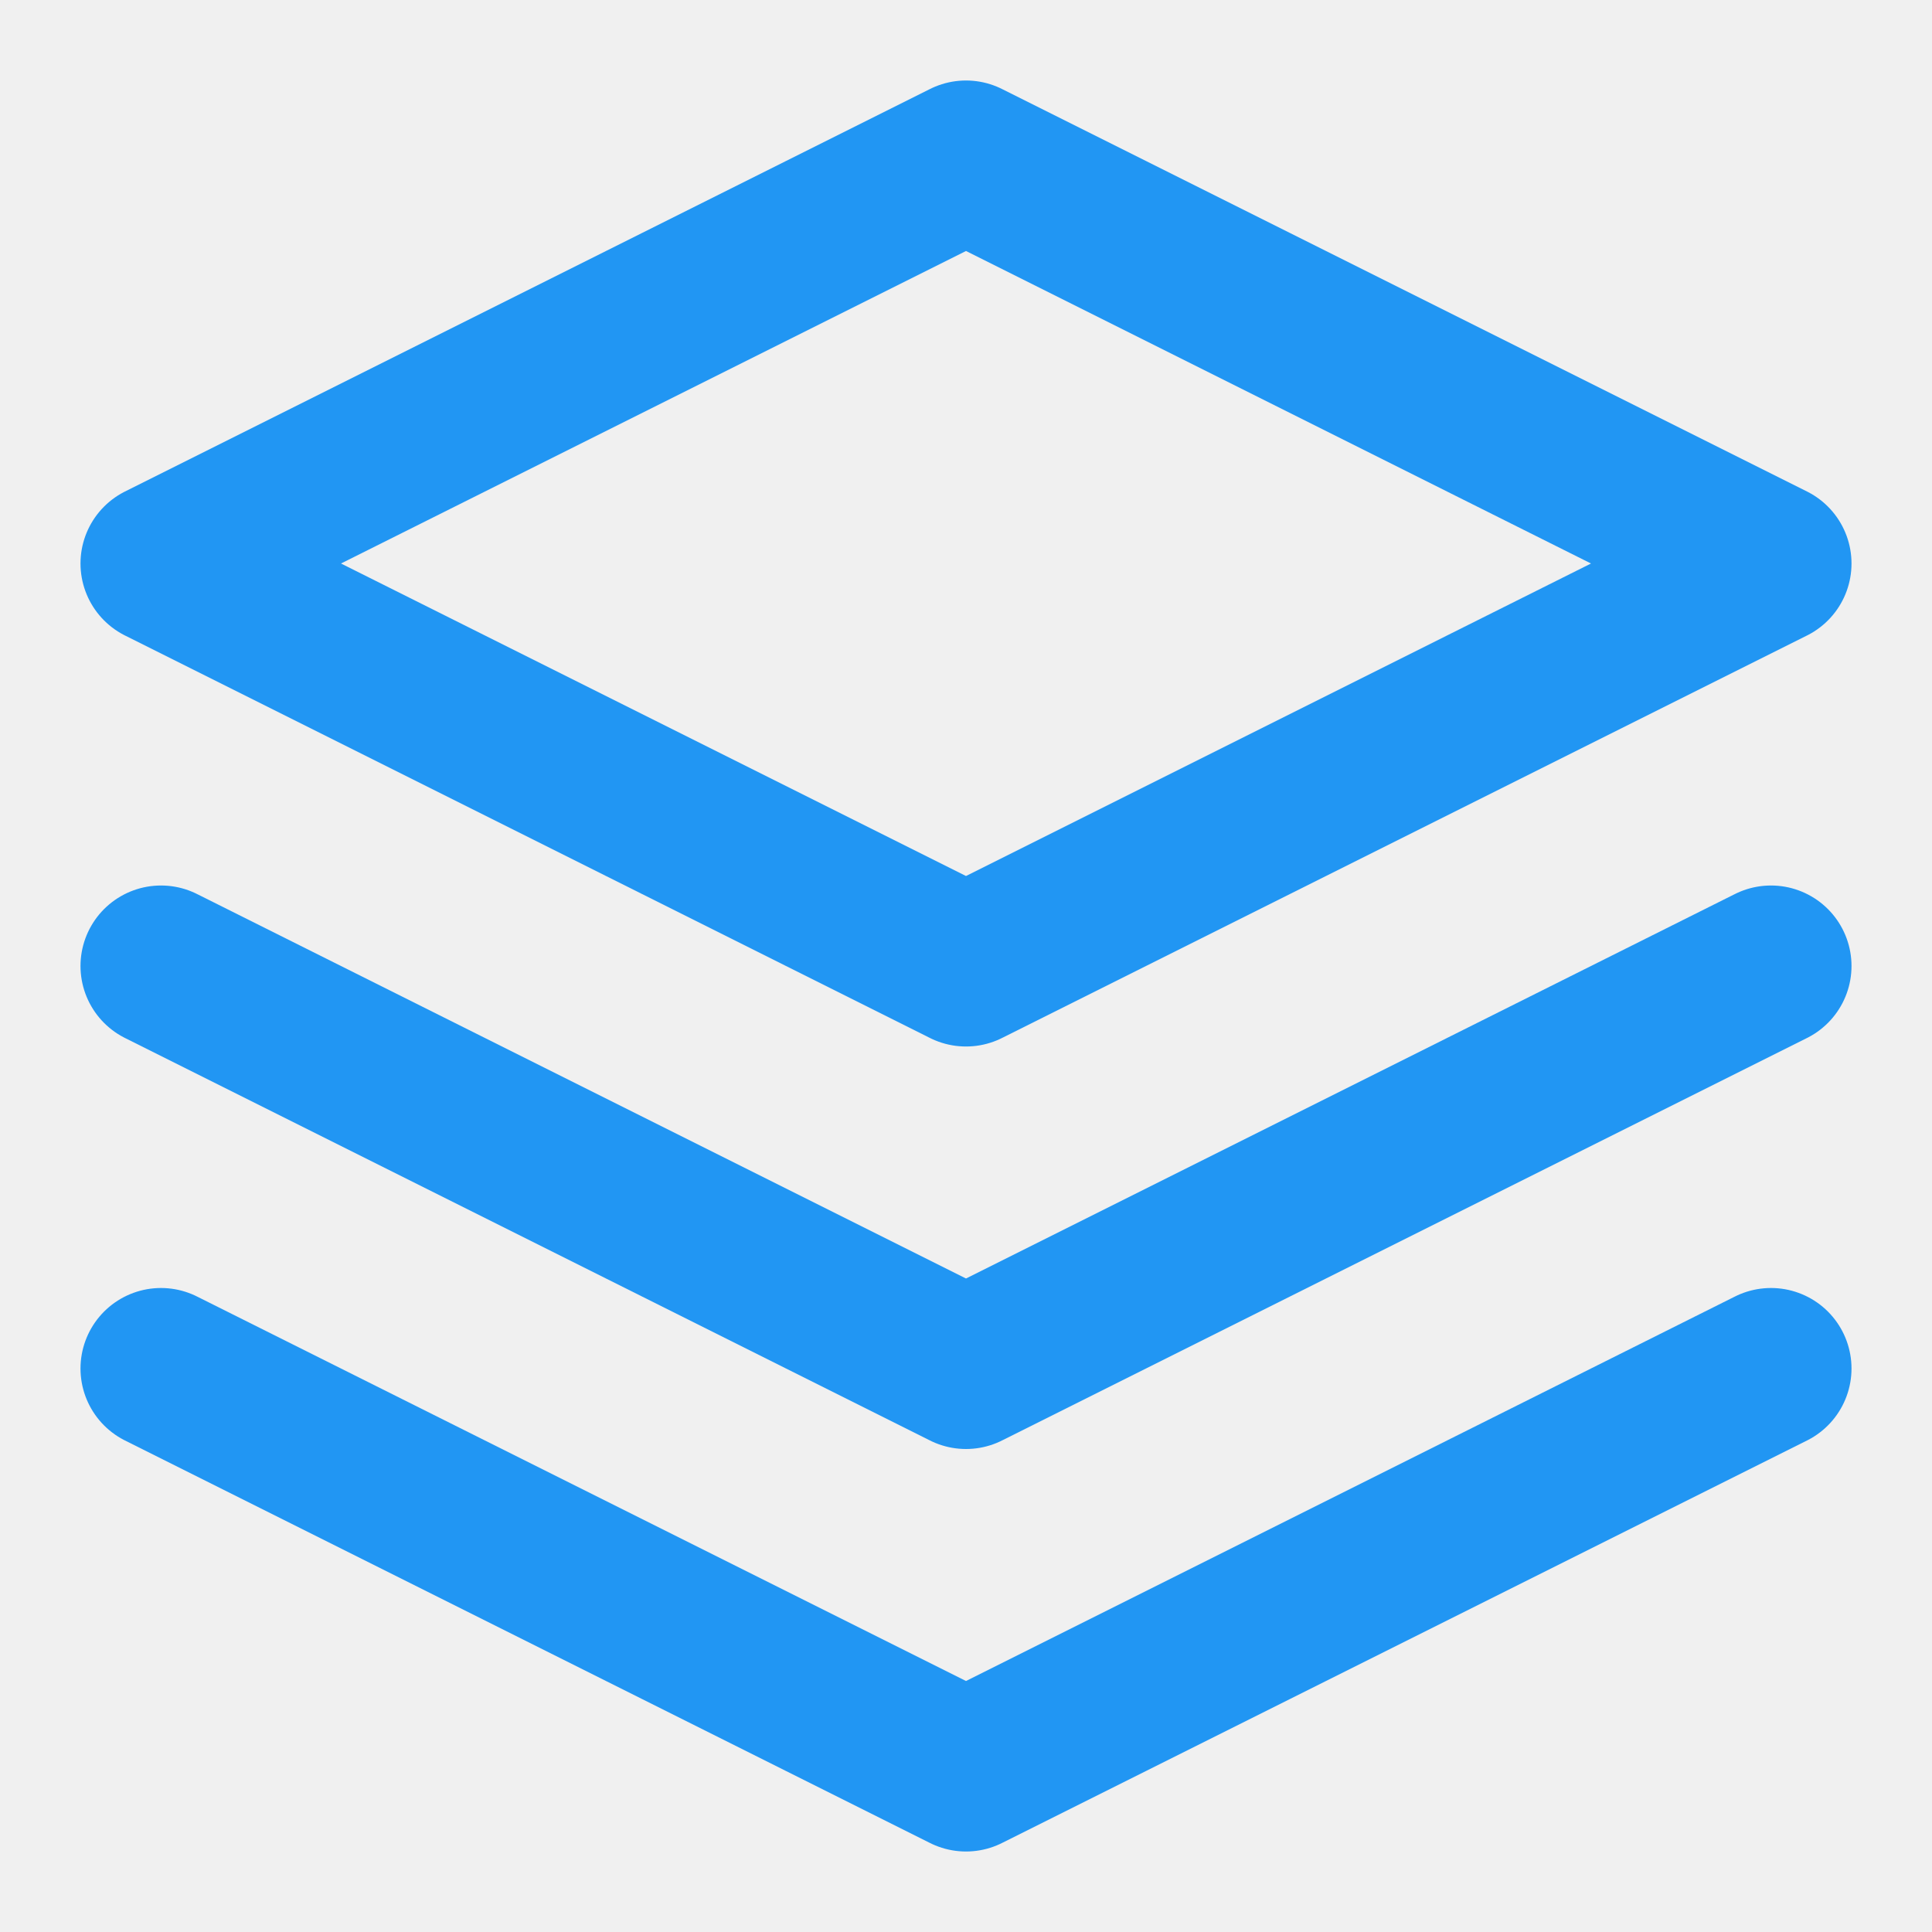
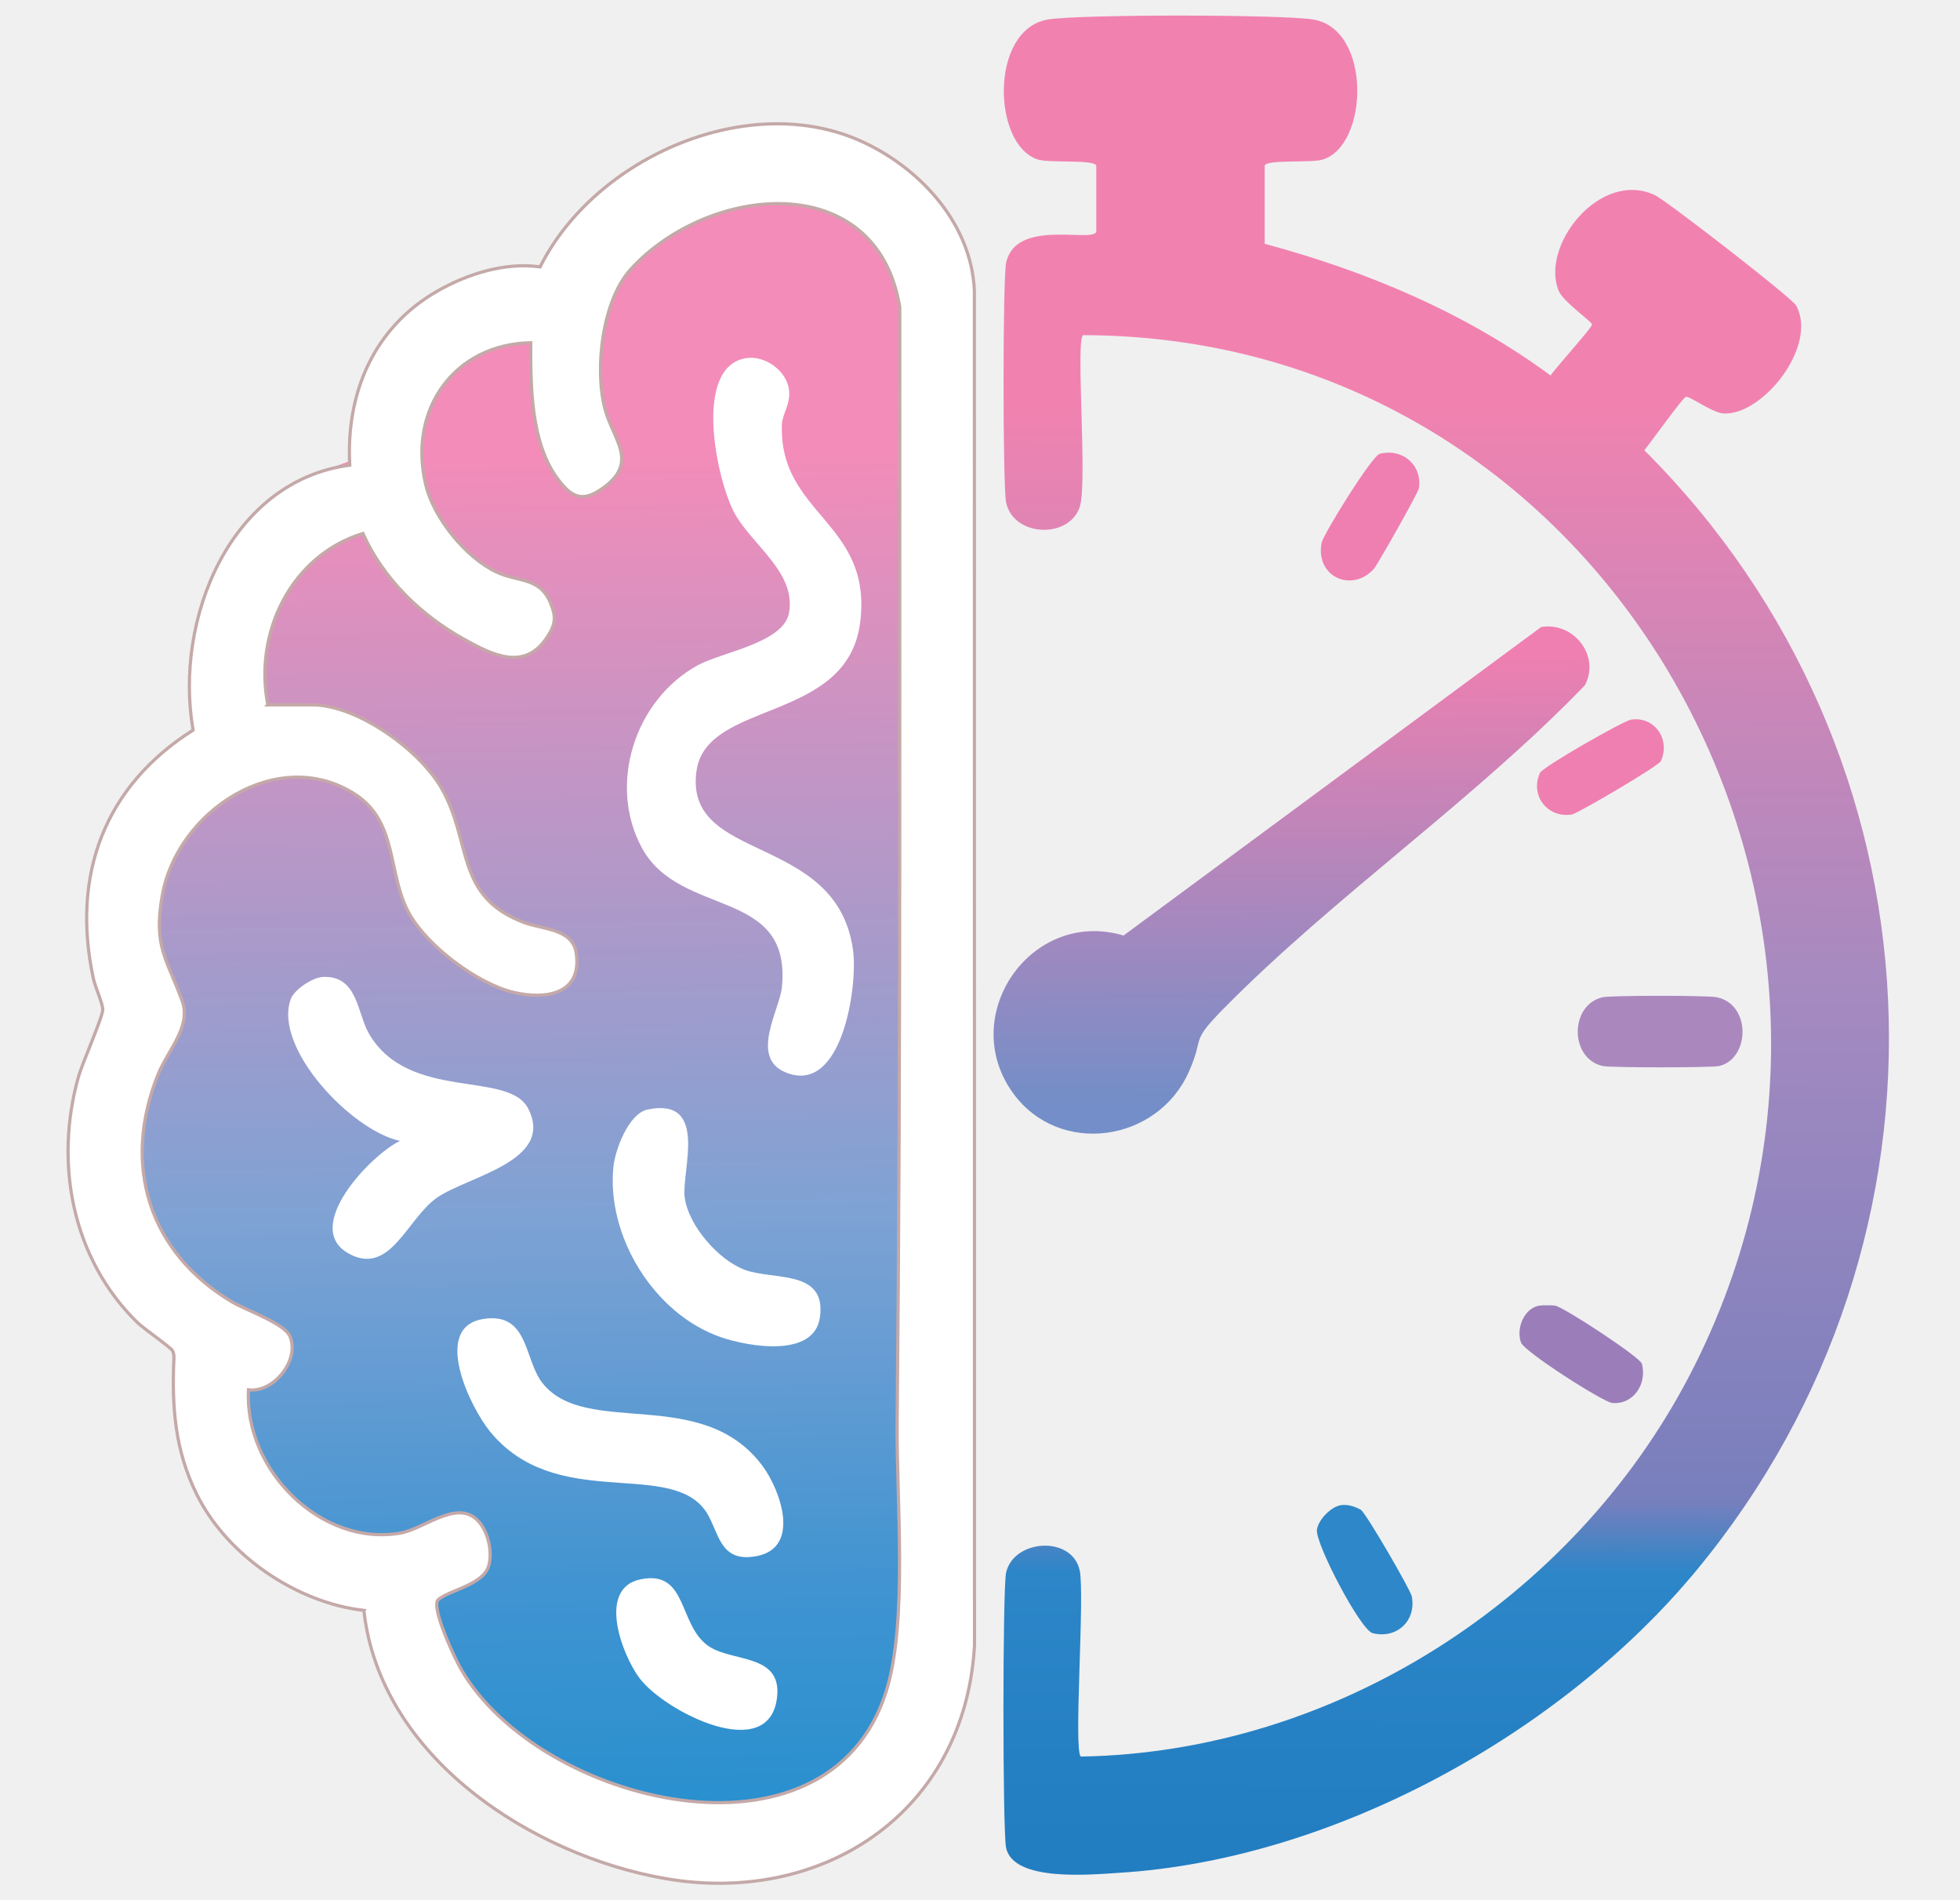
- <svg xmlns="http://www.w3.org/2000/svg" width="24" height="24" viewBox="0 0 24 24" fill="none" stroke="#2196F3" stroke-width="2" stroke-linecap="round" stroke-linejoin="round">
-   <path d="M12 2L2 7l10 5 10-5-10-5z" />
-   <path d="M2 17l10 5 10-5" />
-   <path d="M2 12l10 5 10-5" />
+ <svg xmlns="http://www.w3.org/2000/svg" id="Layer_1" data-name="Layer 1" viewBox="0 0 612 593">
+   <defs>
+     <style>
+       .cls-1 {
+         fill: url(#linear-gradient-3);
+       }
+ 
+       .cls-2 {
+         fill: url(#linear-gradient-2);
+       }
+ 
+       .cls-3 {
+         fill: url(#linear-gradient);
+       }
+ 
+       .cls-4 {
+         fill: #2e87c8;
+       }
+ 
+       .cls-5, .cls-6 {
+         fill: #fff;
+       }
+ 
+       .cls-6 {
+         stroke: #c4a9a8;
+         stroke-miterlimit: 10;
+       }
+ 
+       .cls-7 {
+         fill: #aa88be;
+       }
+ 
+       .cls-8 {
+         fill: #9b7eb9;
+       }
+ 
+       .cls-9 {
+         fill: #ef7fb0;
+       }
+     </style>
+     <linearGradient id="linear-gradient" x1="314.79" y1="64.53" x2="325.94" y2="775.17" gradientTransform="translate(-73.29 .92) scale(.74)" gradientUnits="userSpaceOnUse">
+       <stop offset=".18" stop-color="#f38cb9" />
+       <stop offset=".63" stop-color="#7ea2d4" />
+       <stop offset=".85" stop-color="#4094d1" />
+       <stop offset="1" stop-color="#268fce" />
+     </linearGradient>
+     <linearGradient id="linear-gradient-2" x1="709.04" y1="15.48" x2="707.45" y2="776.48" gradientTransform="translate(-73.29 .92) scale(.74)" gradientUnits="userSpaceOnUse">
+       <stop offset=".2" stop-color="#f182b0" />
+       <stop offset=".52" stop-color="#a68ac0" />
+       <stop offset=".81" stop-color="#787fbd" />
+       <stop offset=".85" stop-color="#2c86c8" />
+       <stop offset="1" stop-color="#227dc1" />
+     </linearGradient>
+     <linearGradient id="linear-gradient-3" x1="642.64" y1="274.85" x2="644.16" y2="463.85" gradientTransform="translate(-73.29 .92) scale(.74)" gradientUnits="userSpaceOnUse">
+       <stop offset="0" stop-color="#ef7fb0" />
+       <stop offset="1" stop-color="#738ec8" />
+     </linearGradient>
+   </defs>
+   <path class="cls-3" d="M234.6,41.32c31.63-1.98,60.67,15.78,67.78,47.04l.74,417.13c-4.94,115.9-174.14,88.14-188.17-6.56-39.34-5.47-64.72-41.08-58.52-79.49-30.56-20.21-40.38-57.36-28.89-91.16.94-2.76,7.38-13.07,7.41-13.86.06-1.48-3.25-5.98-3.7-8.02-7.24-32.27,1.45-60.03,30.37-78.03-8.21-36.38,12.09-72.88,48.15-84.59-1.75-25.28,17.28-50.59,41.86-57.25,5.02-1.36,14.58-1.13,17.78-2.19,1.01-.33,9.73-14.39,12.22-17.14,12.5-13.78,34.15-24.71,52.97-25.89Z" />
+   <path class="cls-6" d="M113.64,502.74c-20.9-2.36-42.65-17.01-52.14-36.09-6.88-13.83-7.85-27.34-7.21-42.34.04-.97.03-1.74-.41-2.63-.49-.99-9.15-7.02-10.94-8.77-20.35-19.84-26.09-49.65-18.44-76.76,1.23-4.35,7.51-18.41,7.59-21,.05-1.63-2.41-7.21-2.94-9.68-6.96-32.3,3.47-60.08,31.14-77.54-6.02-34.41,11.51-77.85,48.92-82.71-1.25-22.65,7.62-43.07,27.36-54.35,9.45-5.4,21.26-9.09,32.07-7.55,17.21-34.38,65.69-55.62,101.24-38.79,17.72,8.38,33.41,25.42,34.36,46.11l.04,423.13c-3,52.14-47.49,81.23-96.58,72.68-41.54-7.24-89.01-37.78-94.08-83.68ZM83.62,220.05h13.93c13.87,0,33.2,13.84,40.14,25.73,9.88,16.94,4.09,34.08,26.1,42.27,5.73,2.13,15.07,1.83,16.15,9.58,1.8,12.94-9.77,14.48-19.53,12.18-11.23-2.64-26.71-14.25-32.48-24.34-7.13-12.47-3.42-28.78-17.17-37.58-24.02-15.37-55.35,5.22-60.07,31.53-2.88,16.02,1.36,19.8,6.19,33.04,2.93,8.04-4.44,15.34-7.5,22.91-11.45,28.33-2.9,55.72,23.2,71.14,4.23,2.5,16.34,6.65,18,10.76,3,7.42-5.11,17.58-12.99,16.61-1.4,24.93,22.67,49.1,47.49,44.71,7.89-1.4,19.11-11.98,25.44-2.21,2.14,3.31,3.22,8.68,2.05,12.52-1.71,5.62-11.32,7.38-15.03,9.96-.79.55-1.08.7-1.16,1.77-.29,4.26,5.31,16.52,7.63,20.54,24.23,41.93,114.68,64.67,132.77,6.65,6.72-21.54,3.11-59.84,3.35-83.67,1.15-115.97.72-232.06.82-348.26-7.16-43.66-59.73-38.44-84.01-11.82-8.88,9.73-11.3,30.96-8.1,43.38,2.56,9.94,11.03,16.95-1.04,25.25-5.97,4.1-9.28,2.55-13.45-2.91-8.64-11.3-8.66-29.12-8.64-42.79-23.85.45-38.39,20.85-32.78,44.32,2.49,10.43,12.51,22.75,22.08,27.25,6.8,3.2,13.5,1.54,16.87,9.62,1.84,4.41,1.58,6.76-1.03,10.72-7.01,10.66-16.96,5.66-25.98.64-13.42-7.46-25.17-18.77-31.55-33-22.26,6.78-34.14,30.84-29.69,53.49Z" />
+   <g>
+     <path class="cls-2" d="M327.11,6.1c9.69-1.67,73.15-1.63,82.97,0,18.31,3.04,17.28,39.29,2.96,43.71-3.67,1.13-17.29-.08-18.15,1.85v24.45c31.83,8.55,62.68,21.51,89.27,41.11,1.42-2.22,12.94-14.9,12.96-15.93.02-.82-8.94-7.03-10.37-10.37-6.01-14.01,12.77-38.1,30-30,3.47,1.63,42.73,32,44.08,34.45,6.92,12.57-10.38,34.31-22.59,33.71-3.67-.18-10.66-5.54-11.85-5.19-1.01.3-11.23,14.63-12.96,16.67,95.26,94.97,102.26,245.76,16.3,349.66-42.29,51.12-113.53,90.36-180.39,94.45-8.76.54-32.84,2.9-35.19-7.78-1.11-5.05-1.11-80.89,0-85.93,2.31-10.47,20.55-11.7,22.97-.74,1.67,7.6-2,56.47.37,58.15,79.33-1.31,153.66-49.14,190.02-118.9,75.3-144.46-24.53-324.49-189.28-324.84-2.5.99,1.44,46.32-1.11,53.71-3.46,10.01-20.7,9.25-22.97-1.48-1.06-5.01-1.06-69.89,0-74.82,2.99-13.87,26.65-6.25,28.15-9.63v-20.74c-.86-1.94-14.48-.72-18.15-1.85-14.33-4.42-15.2-40.57,2.96-43.71Z" />
+     <g>
+       <path class="cls-1" d="M481.2,195.75c10.06-1.71,18.54,8.87,13.7,18.15-34.47,35.8-78.45,66.04-112.97,101.12-10.56,10.73-5.67,8.24-10.74,19.63-9.77,21.96-40.42,26.44-54.82,6.67-17.66-24.25,5.62-57.86,34.45-49.26l130.38-96.3Z" />
+       <path class="cls-7" d="M500.46,311.32c2.75-.6,32.65-.59,35.56,0,10.89,2.19,10.39,19.28.74,21.48-2.37.54-33.86.54-36.3,0-10.46-2.31-10.37-19.2,0-21.48Z" />
+       <path class="cls-9" d="M430.83,141.67c7.23-1.82,13.28,3.63,12.22,10.74-.21,1.43-12.98,23.98-14.08,25.19-6.85,7.6-18.35,2.44-16.3-8.15.51-2.64,15.7-27.16,18.15-27.78Z" />
+       <path class="cls-4" d="M418.97,469.85c2.1-.2,4.17.48,5.93,1.48,1.57.9,15.56,25.07,15.93,27.04,1.45,7.64-4.73,13.35-12.22,11.48-3.81-.95-17.88-27.89-17.41-32.23.34-3.13,4.54-7.47,7.78-7.78Z" />
+       <path class="cls-9" d="M509.35,224.64c7.3-1.03,12.29,6.14,9.26,12.96-.66,1.49-26.02,16.39-27.78,16.67-7.69,1.22-13.15-5.98-10-12.96.85-1.9,26.15-16.33,28.52-16.67Z" />
+       <path class="cls-8" d="M480.46,407.62c.87-.18,4.3-.18,5.19,0,2.77.55,26.51,16.07,27.04,18.15,1.61,6.29-2.62,12.77-9.26,12.22-2.79-.23-27.48-15.99-28.52-18.89-1.51-4.22.78-10.49,5.56-11.48Z" />
+     </g>
+   </g>
+   <g>
+     <path class="cls-5" d="M232.66,111.85c6.01-1.14,12.91,3.79,13.7,9.8.59,4.47-2.1,7.53-2.22,10.89-1,28.12,28.36,30.42,24.45,61.72-3.95,31.59-48.03,24.08-51.12,46.47-4,28.99,43.84,19.02,48.89,55.91,1.52,11.07-3.35,45.53-21.11,38.12-11.21-4.67-1.81-19.52-1.11-26.5,3.16-31.43-31.73-21.51-43.71-43.56-10.71-19.72-2.26-46.18,17.41-57,7.51-4.13,26.8-6.96,28.52-16.34,2.33-12.67-11.6-21.2-17.04-31.22-5.44-10.02-13.07-45.18,3.33-48.28Z" />
+     <path class="cls-5" d="M100.8,304.98c11-.48,10.63,11.28,14.45,17.79,12.4,21.18,43.45,11.32,49.63,23.23,8.6,16.55-18.99,21.23-28.52,27.95-9.29,6.55-14.51,24.47-27.41,17.43-14.91-8.14,6.81-30.82,15.93-35.21-15.17-3.23-39.67-29.11-34.08-44.29,1.11-3.02,6.88-6.76,10-6.9Z" />
+     <path class="cls-5" d="M151.17,411.71c13.94-1.98,12.45,12.64,18.15,19.97,13.55,17.41,50.01.38,68.9,26.14,5.45,7.43,11.87,25.24-1.85,27.95-12.52,2.48-11.73-8.77-16.67-14.88-12.03-14.87-46.34.8-66.67-23.96-6.22-7.57-18.49-32.85-1.85-35.21Z" />
+     <path class="cls-5" d="M202.29,346.36c19.01-3.87,10.56,19.07,11.48,27.23,1,8.84,10.6,19.86,18.89,22.87,8.97,3.26,25.55-.24,23.34,14.88-1.86,12.7-22.43,9.01-30.74,6.17-21.17-7.22-35.99-31.81-33.71-53.37.55-5.15,4.68-16.55,10.74-17.79Z" />
+     <path class="cls-5" d="M200.06,493.03c14.93-3.04,11.57,14.65,21.48,21.06,7.4,4.78,22.53,2.23,21.11,15.61-2.26,21.35-35.1,4.66-42.97-5.81-5.4-7.19-13.38-28.06.37-30.86Z" />
+   </g>
</svg>
